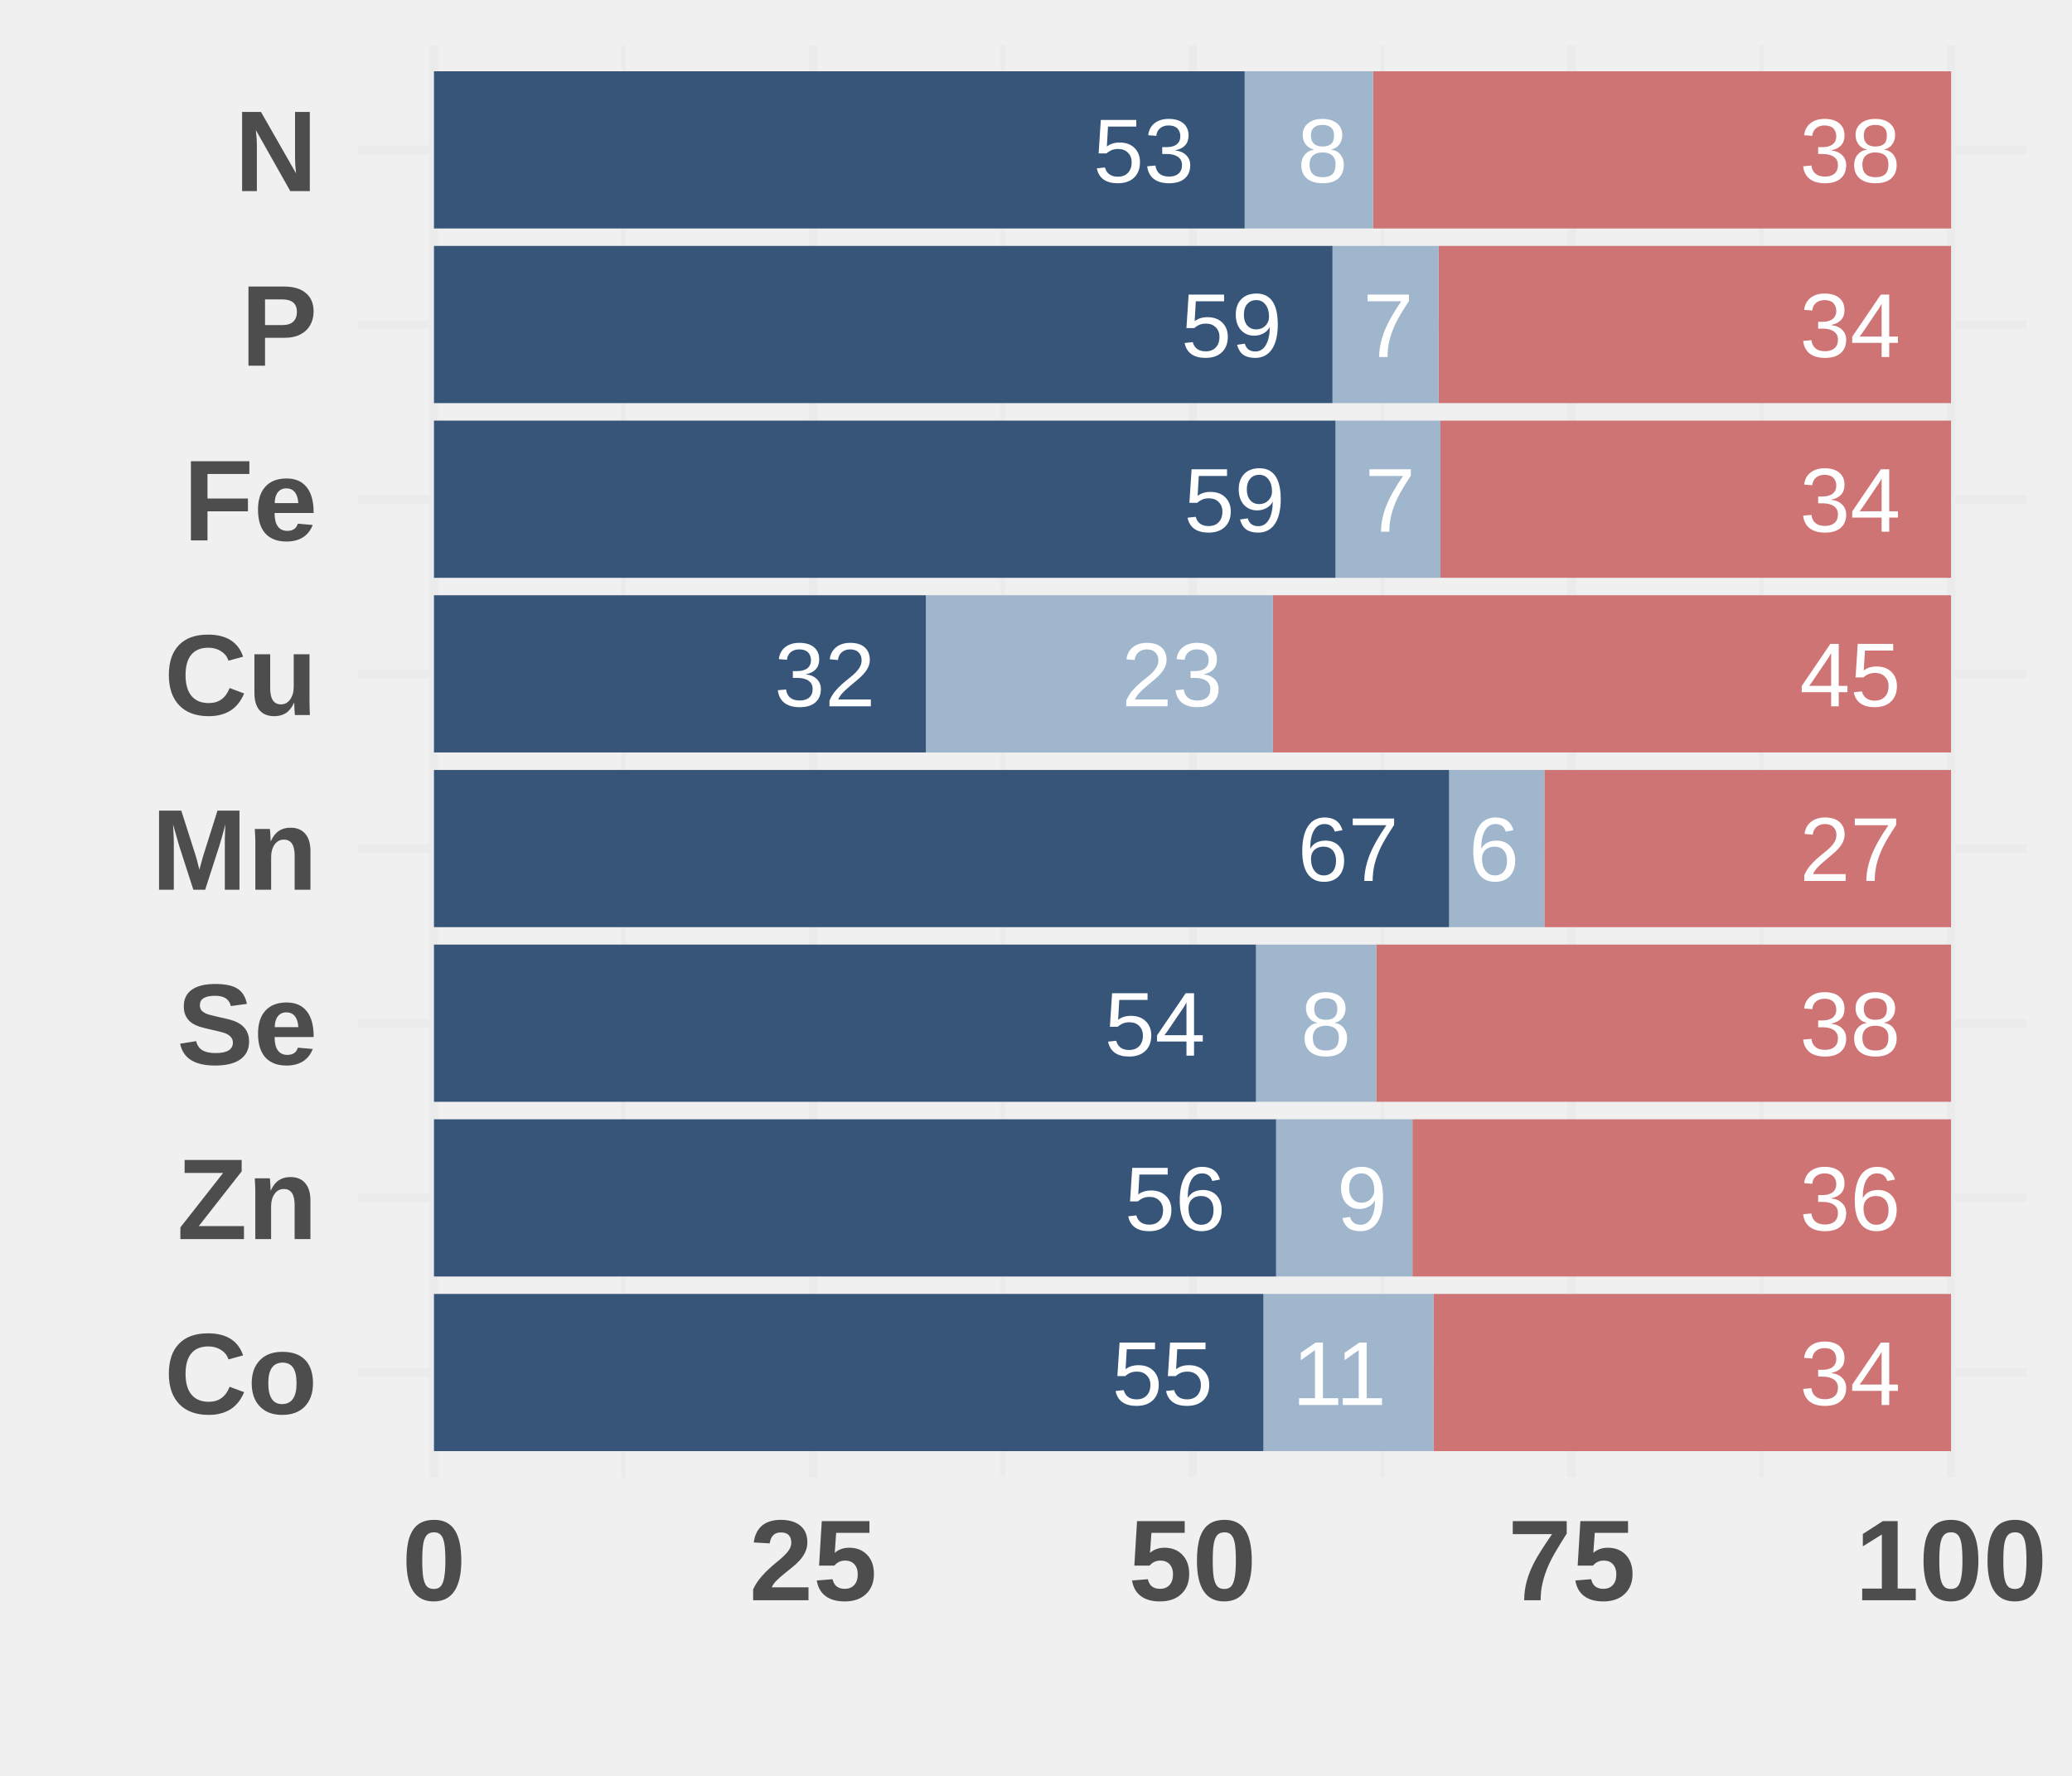
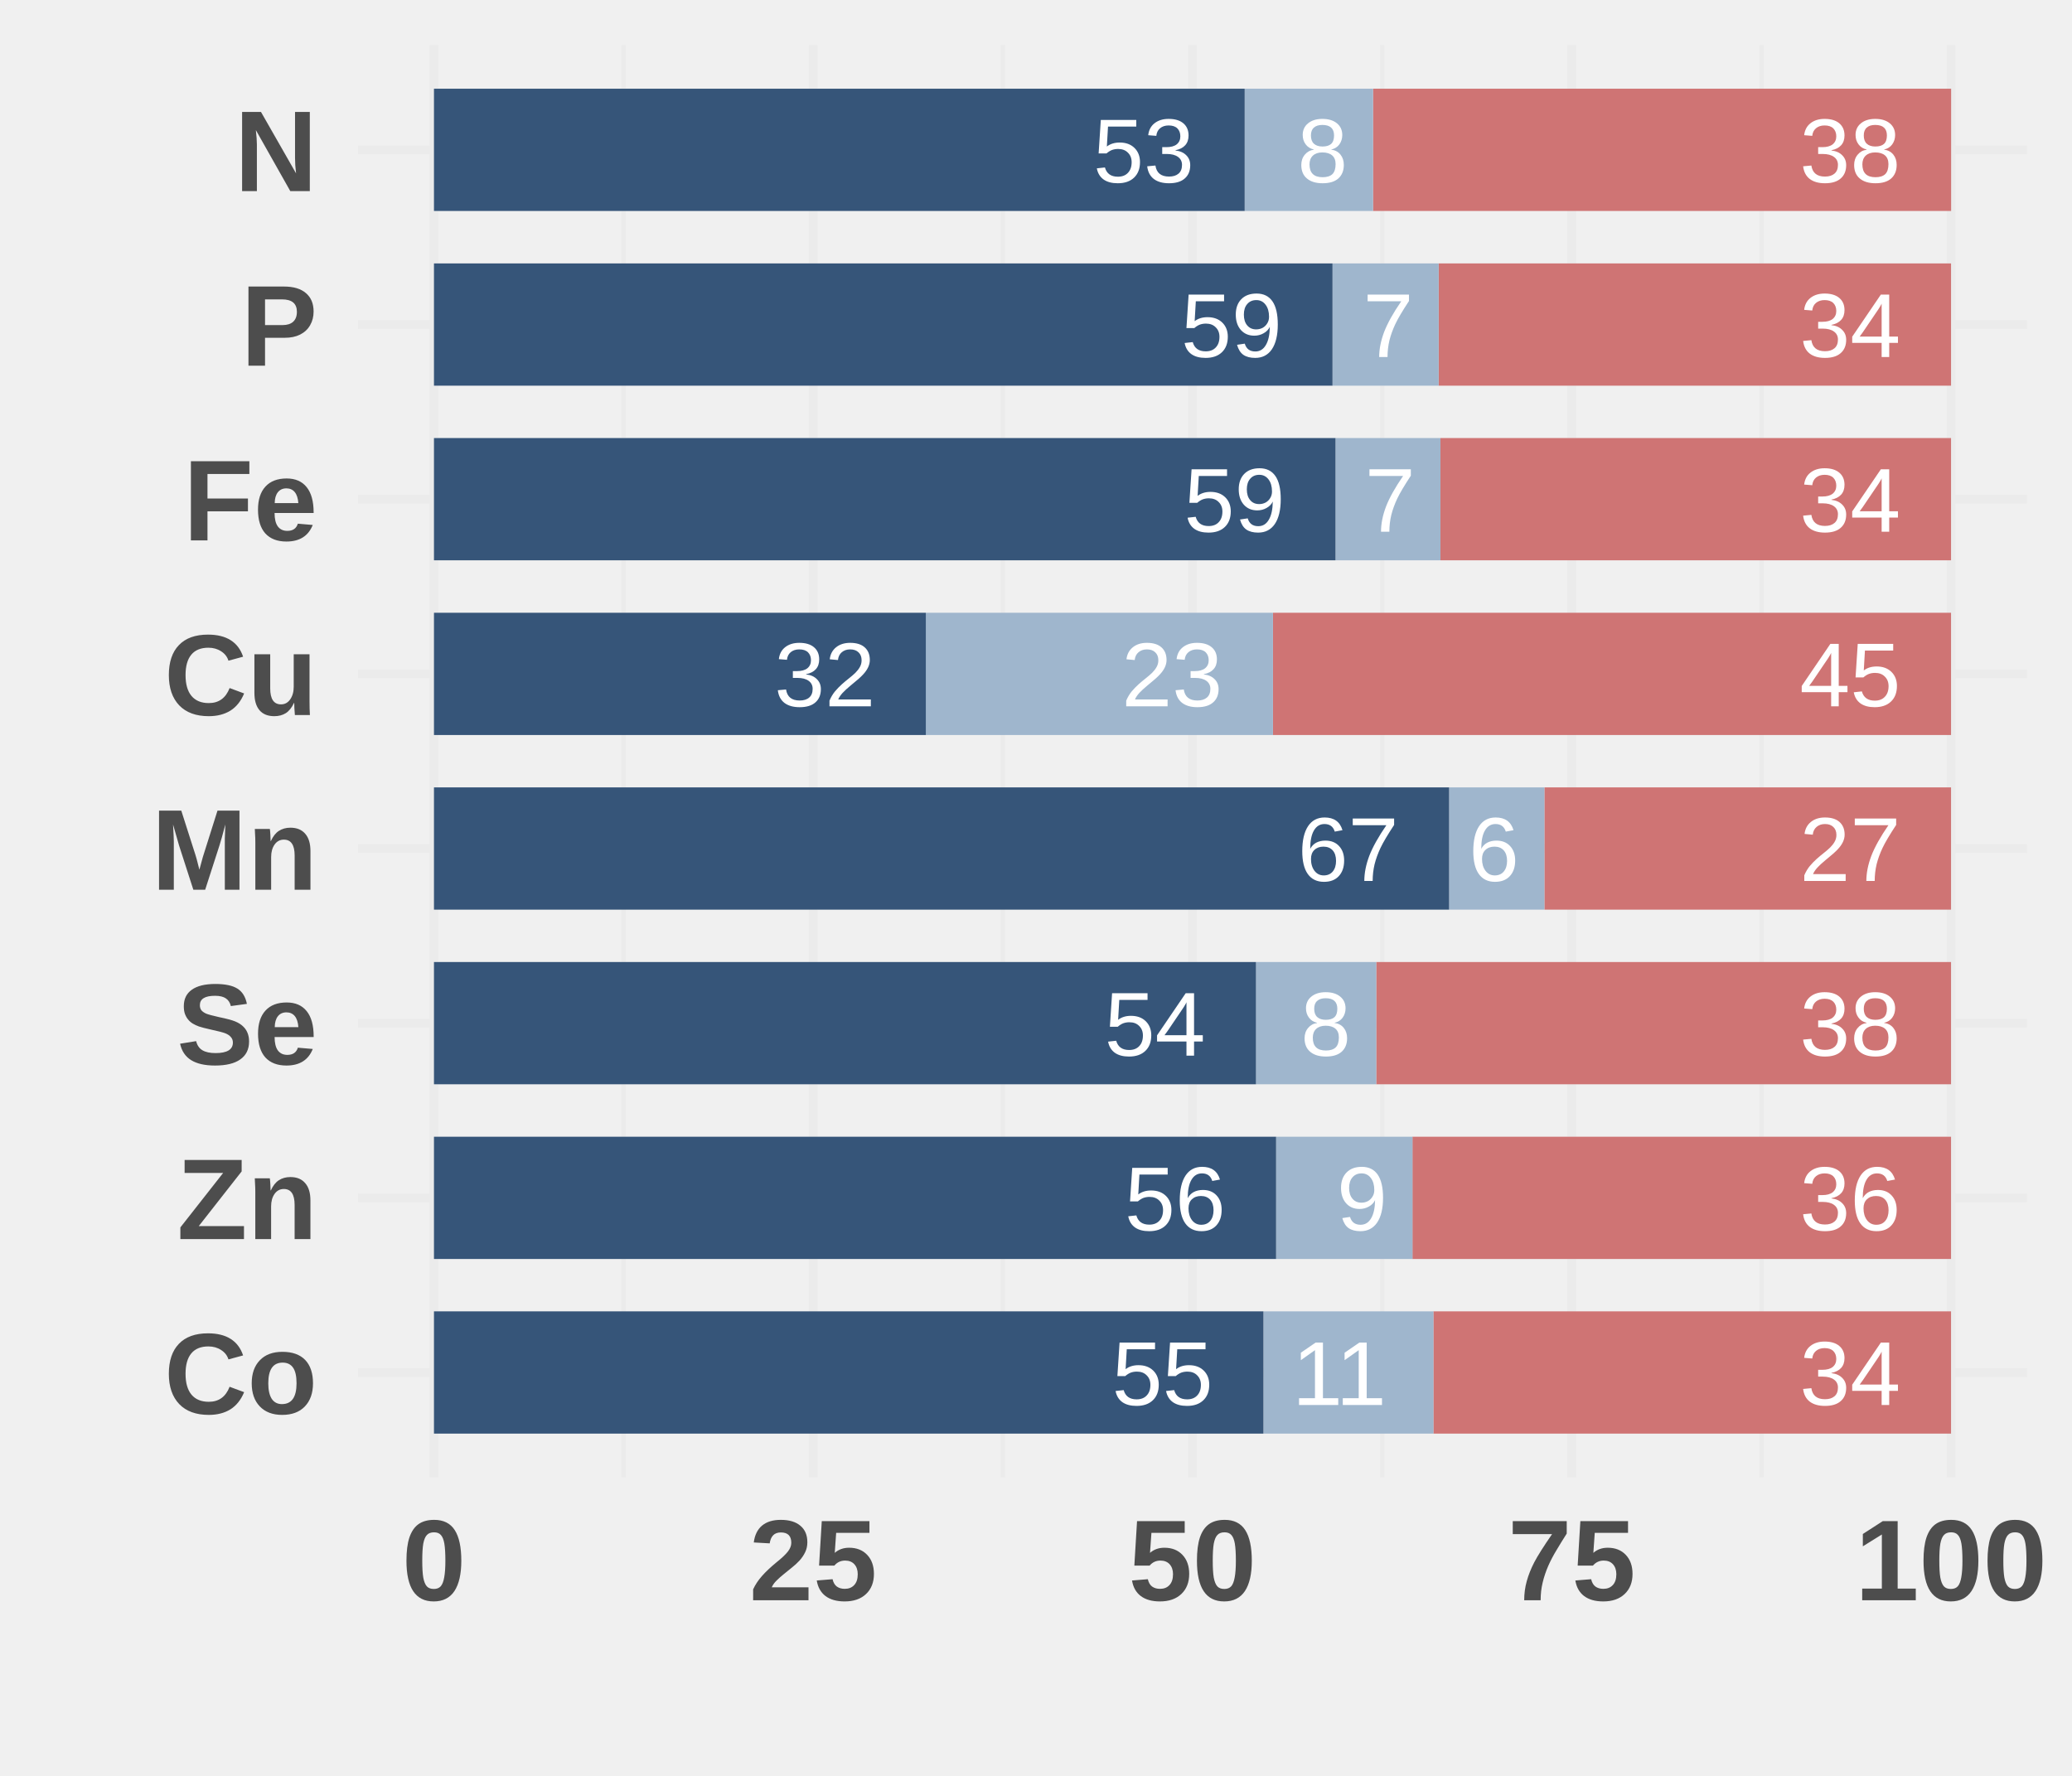
<svg xmlns="http://www.w3.org/2000/svg" class="svglite" width="252.00pt" height="216.00pt" viewBox="0 0 252.00 216.00">
  <defs>
    <style type="text/css">
    .svglite line, .svglite polyline, .svglite polygon, .svglite path, .svglite rect, .svglite circle {
      fill: none;
      stroke: #000000;
      stroke-linecap: round;
      stroke-linejoin: round;
      stroke-miterlimit: 10.00;
    }
    .svglite text {
      white-space: pre;
    }
  </style>
  </defs>
  <rect width="100%" height="100%" style="stroke: none; fill: none;" />
  <defs>
    <clipPath id="cpMC4wMHwyNTIuMDB8MC4wMHwyMTYuMDA=">
      <rect x="0.00" y="0.00" width="252.00" height="216.00" />
    </clipPath>
  </defs>
  <g clip-path="url(#cpMC4wMHwyNTIuMDB8MC4wMHwyMTYuMDA=)">
</g>
  <defs>
    <clipPath id="cpNDMuNTV8MjQ2LjUyfDUuNDh8MTc5LjY5">
      <rect x="43.55" y="5.48" width="202.97" height="174.21" />
    </clipPath>
  </defs>
  <g clip-path="url(#cpNDMuNTV8MjQ2LjUyfDUuNDh8MTc5LjY5)">
    <polyline points="75.84,179.69 75.84,5.48 " style="stroke-width: 0.53; stroke: #EBEBEB; stroke-linecap: butt;" />
    <polyline points="121.97,179.69 121.97,5.48 " style="stroke-width: 0.53; stroke: #EBEBEB; stroke-linecap: butt;" />
    <polyline points="168.10,179.69 168.10,5.48 " style="stroke-width: 0.53; stroke: #EBEBEB; stroke-linecap: butt;" />
    <polyline points="214.23,179.69 214.23,5.48 " style="stroke-width: 0.53; stroke: #EBEBEB; stroke-linecap: butt;" />
    <polyline points="43.55,166.94 246.52,166.94 " style="stroke-width: 1.07; stroke: #EBEBEB; stroke-linecap: butt;" />
    <polyline points="43.55,145.70 246.52,145.70 " style="stroke-width: 1.07; stroke: #EBEBEB; stroke-linecap: butt;" />
    <polyline points="43.55,124.45 246.52,124.45 " style="stroke-width: 1.07; stroke: #EBEBEB; stroke-linecap: butt;" />
    <polyline points="43.55,103.21 246.52,103.21 " style="stroke-width: 1.07; stroke: #EBEBEB; stroke-linecap: butt;" />
    <polyline points="43.55,81.96 246.52,81.96 " style="stroke-width: 1.07; stroke: #EBEBEB; stroke-linecap: butt;" />
    <polyline points="43.55,60.72 246.52,60.72 " style="stroke-width: 1.07; stroke: #EBEBEB; stroke-linecap: butt;" />
    <polyline points="43.55,39.47 246.52,39.47 " style="stroke-width: 1.07; stroke: #EBEBEB; stroke-linecap: butt;" />
    <polyline points="43.55,18.23 246.52,18.23 " style="stroke-width: 1.07; stroke: #EBEBEB; stroke-linecap: butt;" />
    <polyline points="52.78,179.69 52.78,5.48 " style="stroke-width: 1.07; stroke: #EBEBEB; stroke-linecap: butt;" />
    <polyline points="98.90,179.69 98.90,5.48 " style="stroke-width: 1.07; stroke: #EBEBEB; stroke-linecap: butt;" />
    <polyline points="145.03,179.69 145.03,5.48 " style="stroke-width: 1.07; stroke: #EBEBEB; stroke-linecap: butt;" />
    <polyline points="191.16,179.69 191.16,5.48 " style="stroke-width: 1.07; stroke: #EBEBEB; stroke-linecap: butt;" />
    <polyline points="237.29,179.69 237.29,5.48 " style="stroke-width: 1.07; stroke: #EBEBEB; stroke-linecap: butt;" />
-     <rect x="166.99" y="8.67" width="70.31" height="19.12" style="stroke-width: 1.07; stroke: none; stroke-linecap: square; stroke-linejoin: miter; fill: #CF7474;" />
-     <rect x="174.97" y="29.91" width="62.32" height="19.12" style="stroke-width: 1.07; stroke: none; stroke-linecap: square; stroke-linejoin: miter; fill: #CF7474;" />
-     <rect x="175.19" y="51.16" width="62.10" height="19.12" style="stroke-width: 1.07; stroke: none; stroke-linecap: square; stroke-linejoin: miter; fill: #CF7474;" />
-     <rect x="154.82" y="72.40" width="82.47" height="19.12" style="stroke-width: 1.07; stroke: none; stroke-linecap: square; stroke-linejoin: miter; fill: #CF7474;" />
-     <rect x="187.83" y="93.65" width="49.46" height="19.12" style="stroke-width: 1.07; stroke: none; stroke-linecap: square; stroke-linejoin: miter; fill: #CF7474;" />
-     <rect x="167.38" y="114.89" width="69.91" height="19.12" style="stroke-width: 1.07; stroke: none; stroke-linecap: square; stroke-linejoin: miter; fill: #CF7474;" />
-     <rect x="171.78" y="136.14" width="65.51" height="19.12" style="stroke-width: 1.07; stroke: none; stroke-linecap: square; stroke-linejoin: miter; fill: #CF7474;" />
-     <rect x="174.33" y="157.38" width="62.96" height="19.12" style="stroke-width: 1.07; stroke: none; stroke-linecap: square; stroke-linejoin: miter; fill: #CF7474;" />
-     <rect x="151.38" y="8.67" width="15.61" height="19.12" style="stroke-width: 1.07; stroke: none; stroke-linecap: square; stroke-linejoin: miter; fill: #9FB6CD;" />
-     <rect x="162.05" y="29.91" width="12.92" height="19.12" style="stroke-width: 1.07; stroke: none; stroke-linecap: square; stroke-linejoin: miter; fill: #9FB6CD;" />
-     <rect x="162.41" y="51.16" width="12.78" height="19.12" style="stroke-width: 1.07; stroke: none; stroke-linecap: square; stroke-linejoin: miter; fill: #9FB6CD;" />
-     <rect x="112.59" y="72.40" width="42.23" height="19.12" style="stroke-width: 1.07; stroke: none; stroke-linecap: square; stroke-linejoin: miter; fill: #9FB6CD;" />
-     <rect x="176.24" y="93.65" width="11.59" height="19.12" style="stroke-width: 1.07; stroke: none; stroke-linecap: square; stroke-linejoin: miter; fill: #9FB6CD;" />
-     <rect x="152.74" y="114.89" width="14.64" height="19.12" style="stroke-width: 1.07; stroke: none; stroke-linecap: square; stroke-linejoin: miter; fill: #9FB6CD;" />
-     <rect x="155.20" y="136.14" width="16.59" height="19.12" style="stroke-width: 1.07; stroke: none; stroke-linecap: square; stroke-linejoin: miter; fill: #9FB6CD;" />
-     <rect x="153.66" y="157.38" width="20.68" height="19.12" style="stroke-width: 1.07; stroke: none; stroke-linecap: square; stroke-linejoin: miter; fill: #9FB6CD;" />
-     <rect x="52.78" y="8.67" width="98.60" height="19.12" style="stroke-width: 1.07; stroke: none; stroke-linecap: square; stroke-linejoin: miter; fill: #365579;" />
-     <rect x="52.78" y="29.91" width="109.28" height="19.12" style="stroke-width: 1.07; stroke: none; stroke-linecap: square; stroke-linejoin: miter; fill: #365579;" />
-     <rect x="52.78" y="51.16" width="109.64" height="19.12" style="stroke-width: 1.07; stroke: none; stroke-linecap: square; stroke-linejoin: miter; fill: #365579;" />
-     <rect x="52.78" y="72.40" width="59.82" height="19.12" style="stroke-width: 1.07; stroke: none; stroke-linecap: square; stroke-linejoin: miter; fill: #365579;" />
-     <rect x="52.78" y="93.65" width="123.46" height="19.12" style="stroke-width: 1.07; stroke: none; stroke-linecap: square; stroke-linejoin: miter; fill: #365579;" />
-     <rect x="52.78" y="114.89" width="99.97" height="19.12" style="stroke-width: 1.07; stroke: none; stroke-linecap: square; stroke-linejoin: miter; fill: #365579;" />
-     <rect x="52.78" y="136.14" width="102.42" height="19.12" style="stroke-width: 1.07; stroke: none; stroke-linecap: square; stroke-linejoin: miter; fill: #365579;" />
-     <rect x="52.78" y="157.38" width="100.88" height="19.12" style="stroke-width: 1.07; stroke: none; stroke-linecap: square; stroke-linejoin: miter; fill: #365579;" />
+     <rect x="166.99" y="10.79" width="70.31" height="14.87" style="stroke-width: 1.07; stroke: none; stroke-linecap: square; stroke-linejoin: miter; fill: #CF7474;" />
+     <rect x="174.97" y="32.04" width="62.32" height="14.87" style="stroke-width: 1.07; stroke: none; stroke-linecap: square; stroke-linejoin: miter; fill: #CF7474;" />
+     <rect x="175.19" y="53.28" width="62.10" height="14.87" style="stroke-width: 1.07; stroke: none; stroke-linecap: square; stroke-linejoin: miter; fill: #CF7474;" />
+     <rect x="154.82" y="74.53" width="82.47" height="14.87" style="stroke-width: 1.07; stroke: none; stroke-linecap: square; stroke-linejoin: miter; fill: #CF7474;" />
+     <rect x="187.83" y="95.77" width="49.46" height="14.87" style="stroke-width: 1.07; stroke: none; stroke-linecap: square; stroke-linejoin: miter; fill: #CF7474;" />
+     <rect x="167.38" y="117.01" width="69.91" height="14.87" style="stroke-width: 1.07; stroke: none; stroke-linecap: square; stroke-linejoin: miter; fill: #CF7474;" />
+     <rect x="171.78" y="138.26" width="65.51" height="14.87" style="stroke-width: 1.07; stroke: none; stroke-linecap: square; stroke-linejoin: miter; fill: #CF7474;" />
+     <rect x="174.33" y="159.50" width="62.96" height="14.87" style="stroke-width: 1.07; stroke: none; stroke-linecap: square; stroke-linejoin: miter; fill: #CF7474;" />
+     <rect x="151.38" y="10.79" width="15.61" height="14.87" style="stroke-width: 1.07; stroke: none; stroke-linecap: square; stroke-linejoin: miter; fill: #9FB6CD;" />
+     <rect x="162.05" y="32.04" width="12.92" height="14.87" style="stroke-width: 1.07; stroke: none; stroke-linecap: square; stroke-linejoin: miter; fill: #9FB6CD;" />
+     <rect x="162.41" y="53.28" width="12.78" height="14.87" style="stroke-width: 1.07; stroke: none; stroke-linecap: square; stroke-linejoin: miter; fill: #9FB6CD;" />
+     <rect x="112.59" y="74.53" width="42.23" height="14.87" style="stroke-width: 1.07; stroke: none; stroke-linecap: square; stroke-linejoin: miter; fill: #9FB6CD;" />
+     <rect x="176.24" y="95.77" width="11.59" height="14.87" style="stroke-width: 1.07; stroke: none; stroke-linecap: square; stroke-linejoin: miter; fill: #9FB6CD;" />
+     <rect x="152.74" y="117.01" width="14.64" height="14.87" style="stroke-width: 1.07; stroke: none; stroke-linecap: square; stroke-linejoin: miter; fill: #9FB6CD;" />
+     <rect x="155.20" y="138.26" width="16.59" height="14.87" style="stroke-width: 1.07; stroke: none; stroke-linecap: square; stroke-linejoin: miter; fill: #9FB6CD;" />
+     <rect x="153.66" y="159.50" width="20.68" height="14.87" style="stroke-width: 1.07; stroke: none; stroke-linecap: square; stroke-linejoin: miter; fill: #9FB6CD;" />
+     <rect x="52.78" y="10.79" width="98.60" height="14.87" style="stroke-width: 1.07; stroke: none; stroke-linecap: square; stroke-linejoin: miter; fill: #365579;" />
+     <rect x="52.78" y="32.04" width="109.28" height="14.87" style="stroke-width: 1.07; stroke: none; stroke-linecap: square; stroke-linejoin: miter; fill: #365579;" />
+     <rect x="52.78" y="53.28" width="109.64" height="14.87" style="stroke-width: 1.07; stroke: none; stroke-linecap: square; stroke-linejoin: miter; fill: #365579;" />
+     <rect x="52.78" y="74.53" width="59.82" height="14.87" style="stroke-width: 1.07; stroke: none; stroke-linecap: square; stroke-linejoin: miter; fill: #365579;" />
+     <rect x="52.78" y="95.77" width="123.46" height="14.87" style="stroke-width: 1.07; stroke: none; stroke-linecap: square; stroke-linejoin: miter; fill: #365579;" />
+     <rect x="52.78" y="117.01" width="99.97" height="14.87" style="stroke-width: 1.07; stroke: none; stroke-linecap: square; stroke-linejoin: miter; fill: #365579;" />
+     <rect x="52.78" y="138.26" width="102.42" height="14.87" style="stroke-width: 1.07; stroke: none; stroke-linecap: square; stroke-linejoin: miter; fill: #365579;" />
+     <rect x="52.78" y="159.50" width="100.88" height="14.87" style="stroke-width: 1.07; stroke: none; stroke-linecap: square; stroke-linejoin: miter; fill: #365579;" />
    <text x="231.16" y="22.18" text-anchor="end" style="font-size: 11.04px;fill: #FFFFFF; font-family: &quot;Arial&quot;;" textLength="12.27px" lengthAdjust="spacingAndGlyphs">38</text>
    <text x="231.16" y="43.42" text-anchor="end" style="font-size: 11.04px;fill: #FFFFFF; font-family: &quot;Arial&quot;;" textLength="12.27px" lengthAdjust="spacingAndGlyphs">34</text>
    <text x="231.16" y="64.67" text-anchor="end" style="font-size: 11.04px;fill: #FFFFFF; font-family: &quot;Arial&quot;;" textLength="12.27px" lengthAdjust="spacingAndGlyphs">34</text>
    <text x="231.16" y="85.91" text-anchor="end" style="font-size: 11.04px;fill: #FFFFFF; font-family: &quot;Arial&quot;;" textLength="12.27px" lengthAdjust="spacingAndGlyphs">45</text>
    <text x="231.16" y="107.15" text-anchor="end" style="font-size: 11.04px;fill: #FFFFFF; font-family: &quot;Arial&quot;;" textLength="12.27px" lengthAdjust="spacingAndGlyphs">27</text>
    <text x="231.16" y="128.40" text-anchor="end" style="font-size: 11.04px;fill: #FFFFFF; font-family: &quot;Arial&quot;;" textLength="12.27px" lengthAdjust="spacingAndGlyphs">38</text>
    <text x="231.16" y="149.64" text-anchor="end" style="font-size: 11.04px;fill: #FFFFFF; font-family: &quot;Arial&quot;;" textLength="12.27px" lengthAdjust="spacingAndGlyphs">36</text>
    <text x="231.16" y="170.89" text-anchor="end" style="font-size: 11.04px;fill: #FFFFFF; font-family: &quot;Arial&quot;;" textLength="12.27px" lengthAdjust="spacingAndGlyphs">34</text>
    <text x="163.92" y="22.18" text-anchor="end" style="font-size: 11.04px;fill: #FFFFFF; font-family: &quot;Arial&quot;;" textLength="6.13px" lengthAdjust="spacingAndGlyphs">8</text>
    <text x="171.91" y="43.42" text-anchor="end" style="font-size: 11.04px;fill: #FFFFFF; font-family: &quot;Arial&quot;;" textLength="6.13px" lengthAdjust="spacingAndGlyphs">7</text>
    <text x="172.13" y="64.67" text-anchor="end" style="font-size: 11.04px;fill: #FFFFFF; font-family: &quot;Arial&quot;;" textLength="6.13px" lengthAdjust="spacingAndGlyphs">7</text>
    <text x="148.69" y="85.91" text-anchor="end" style="font-size: 11.04px;fill: #FFFFFF; font-family: &quot;Arial&quot;;" textLength="12.27px" lengthAdjust="spacingAndGlyphs">23</text>
    <text x="184.76" y="107.15" text-anchor="end" style="font-size: 11.04px;fill: #FFFFFF; font-family: &quot;Arial&quot;;" textLength="6.13px" lengthAdjust="spacingAndGlyphs">6</text>
    <text x="164.32" y="128.40" text-anchor="end" style="font-size: 11.04px;fill: #FFFFFF; font-family: &quot;Arial&quot;;" textLength="6.13px" lengthAdjust="spacingAndGlyphs">8</text>
    <text x="168.72" y="149.64" text-anchor="end" style="font-size: 11.04px;fill: #FFFFFF; font-family: &quot;Arial&quot;;" textLength="6.13px" lengthAdjust="spacingAndGlyphs">9</text>
    <text x="168.61" y="170.89" text-anchor="end" style="font-size: 11.04px;fill: #FFFFFF; font-family: &quot;Arial&quot;;" textLength="11.45px" lengthAdjust="spacingAndGlyphs">11</text>
    <text x="145.24" y="22.18" text-anchor="end" style="font-size: 11.04px;fill: #FFFFFF; font-family: &quot;Arial&quot;;" textLength="12.27px" lengthAdjust="spacingAndGlyphs">53</text>
    <text x="155.92" y="43.42" text-anchor="end" style="font-size: 11.04px;fill: #FFFFFF; font-family: &quot;Arial&quot;;" textLength="12.27px" lengthAdjust="spacingAndGlyphs">59</text>
    <text x="156.28" y="64.67" text-anchor="end" style="font-size: 11.04px;fill: #FFFFFF; font-family: &quot;Arial&quot;;" textLength="12.27px" lengthAdjust="spacingAndGlyphs">59</text>
    <text x="106.46" y="85.91" text-anchor="end" style="font-size: 11.04px;fill: #FFFFFF; font-family: &quot;Arial&quot;;" textLength="12.27px" lengthAdjust="spacingAndGlyphs">32</text>
    <text x="170.10" y="107.15" text-anchor="end" style="font-size: 11.04px;fill: #FFFFFF; font-family: &quot;Arial&quot;;" textLength="12.27px" lengthAdjust="spacingAndGlyphs">67</text>
    <text x="146.61" y="128.40" text-anchor="end" style="font-size: 11.04px;fill: #FFFFFF; font-family: &quot;Arial&quot;;" textLength="12.27px" lengthAdjust="spacingAndGlyphs">54</text>
    <text x="149.06" y="149.64" text-anchor="end" style="font-size: 11.04px;fill: #FFFFFF; font-family: &quot;Arial&quot;;" textLength="12.27px" lengthAdjust="spacingAndGlyphs">56</text>
    <text x="147.52" y="170.89" text-anchor="end" style="font-size: 11.04px;fill: #FFFFFF; font-family: &quot;Arial&quot;;" textLength="12.27px" lengthAdjust="spacingAndGlyphs">55</text>
  </g>
  <g clip-path="url(#cpMC4wMHwyNTIuMDB8MC4wMHwyMTYuMDA=)">
    <text x="38.62" y="171.95" text-anchor="end" style="font-size: 14.00px; font-weight: bold;fill: #4D4D4D; font-family: &quot;Arial&quot;;" textLength="18.66px" lengthAdjust="spacingAndGlyphs">Co</text>
    <text x="38.62" y="150.71" text-anchor="end" style="font-size: 14.00px; font-weight: bold;fill: #4D4D4D; font-family: &quot;Arial&quot;;" textLength="17.09px" lengthAdjust="spacingAndGlyphs">Zn</text>
    <text x="38.62" y="129.46" text-anchor="end" style="font-size: 14.00px; font-weight: bold;fill: #4D4D4D; font-family: &quot;Arial&quot;;" textLength="17.12px" lengthAdjust="spacingAndGlyphs">Se</text>
    <text x="38.62" y="108.22" text-anchor="end" style="font-size: 14.00px; font-weight: bold;fill: #4D4D4D; font-family: &quot;Arial&quot;;" textLength="20.20px" lengthAdjust="spacingAndGlyphs">Mn</text>
    <text x="38.62" y="86.97" text-anchor="end" style="font-size: 14.00px; font-weight: bold;fill: #4D4D4D; font-family: &quot;Arial&quot;;" textLength="18.66px" lengthAdjust="spacingAndGlyphs">Cu</text>
    <text x="38.62" y="65.73" text-anchor="end" style="font-size: 14.00px; font-weight: bold;fill: #4D4D4D; font-family: &quot;Arial&quot;;" textLength="16.33px" lengthAdjust="spacingAndGlyphs">Fe</text>
    <text x="38.62" y="44.48" text-anchor="end" style="font-size: 14.00px; font-weight: bold;fill: #4D4D4D; font-family: &quot;Arial&quot;;" textLength="9.34px" lengthAdjust="spacingAndGlyphs">P</text>
    <text x="38.62" y="23.24" text-anchor="end" style="font-size: 14.00px; font-weight: bold;fill: #4D4D4D; font-family: &quot;Arial&quot;;" textLength="10.11px" lengthAdjust="spacingAndGlyphs">N</text>
    <text x="52.78" y="194.64" text-anchor="middle" style="font-size: 14.00px; font-weight: bold;fill: #4D4D4D; font-family: &quot;Arial&quot;;" textLength="7.78px" lengthAdjust="spacingAndGlyphs">0</text>
    <text x="98.90" y="194.64" text-anchor="middle" style="font-size: 14.00px; font-weight: bold;fill: #4D4D4D; font-family: &quot;Arial&quot;;" textLength="15.57px" lengthAdjust="spacingAndGlyphs">25</text>
    <text x="145.03" y="194.64" text-anchor="middle" style="font-size: 14.00px; font-weight: bold;fill: #4D4D4D; font-family: &quot;Arial&quot;;" textLength="15.57px" lengthAdjust="spacingAndGlyphs">50</text>
    <text x="191.16" y="194.64" text-anchor="middle" style="font-size: 14.00px; font-weight: bold;fill: #4D4D4D; font-family: &quot;Arial&quot;;" textLength="15.57px" lengthAdjust="spacingAndGlyphs">75</text>
    <text x="237.29" y="194.64" text-anchor="middle" style="font-size: 14.00px; font-weight: bold;fill: #4D4D4D; font-family: &quot;Arial&quot;;" textLength="23.35px" lengthAdjust="spacingAndGlyphs">100</text>
  </g>
</svg>
